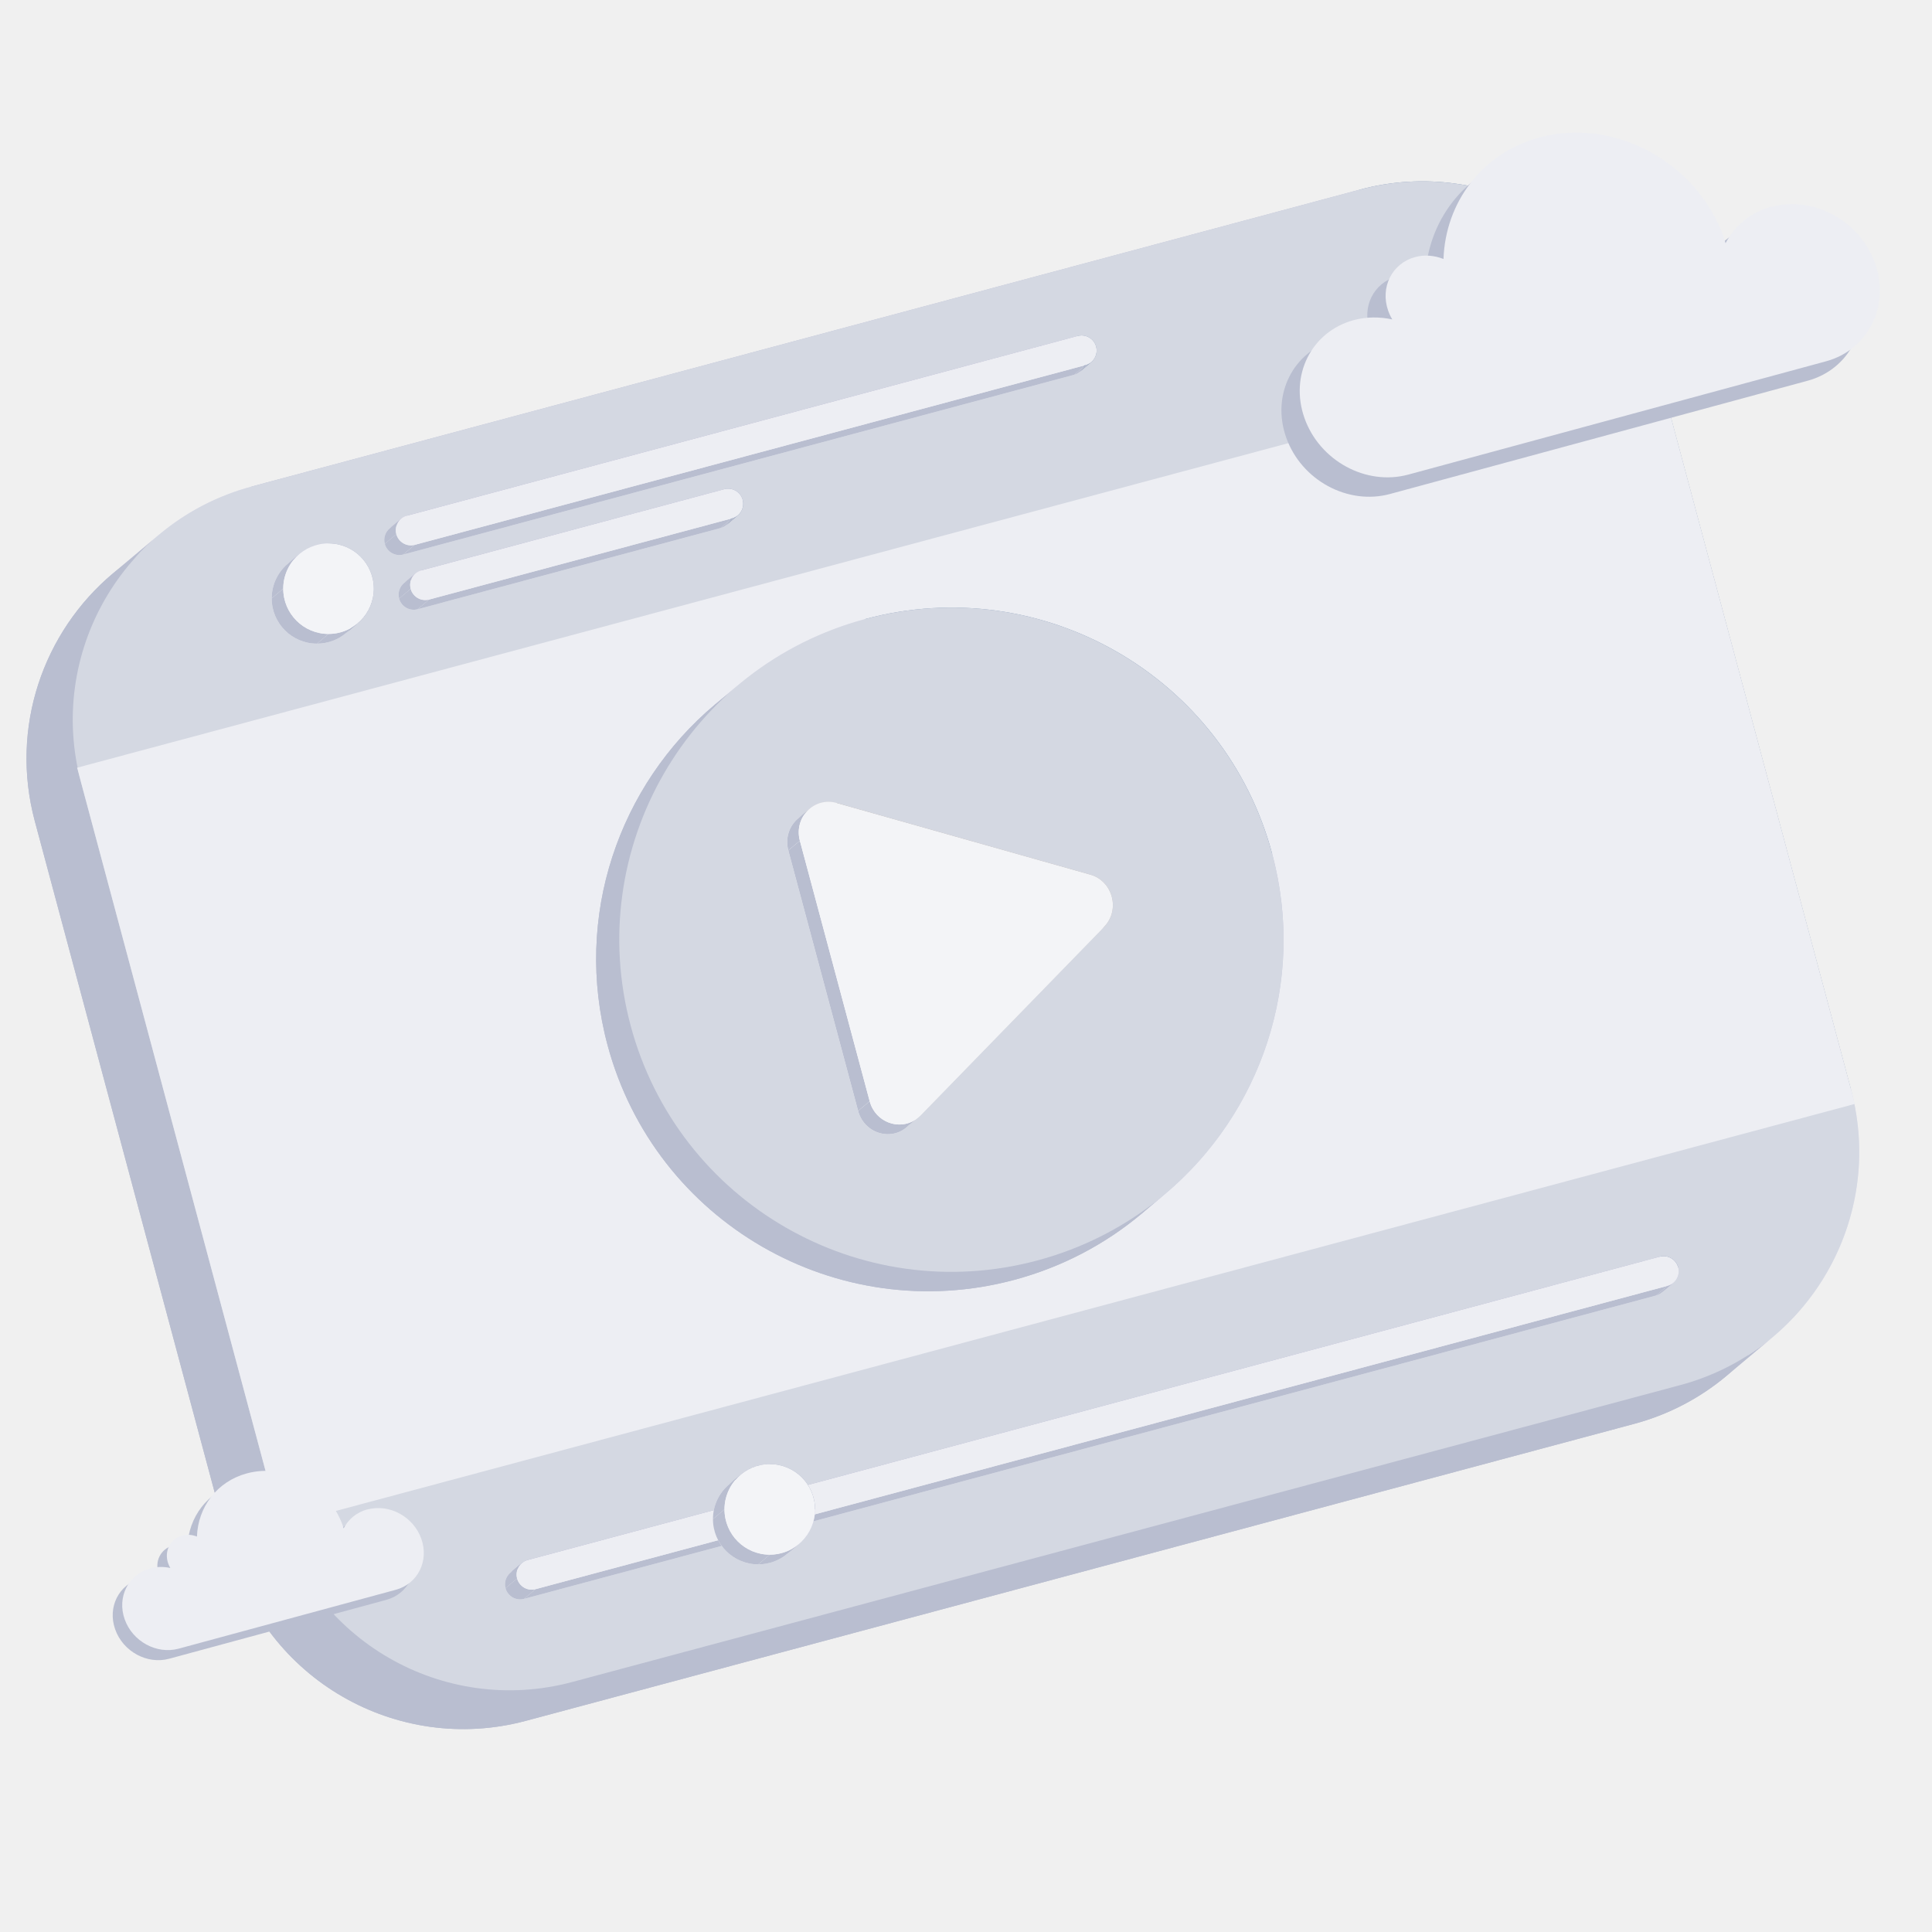
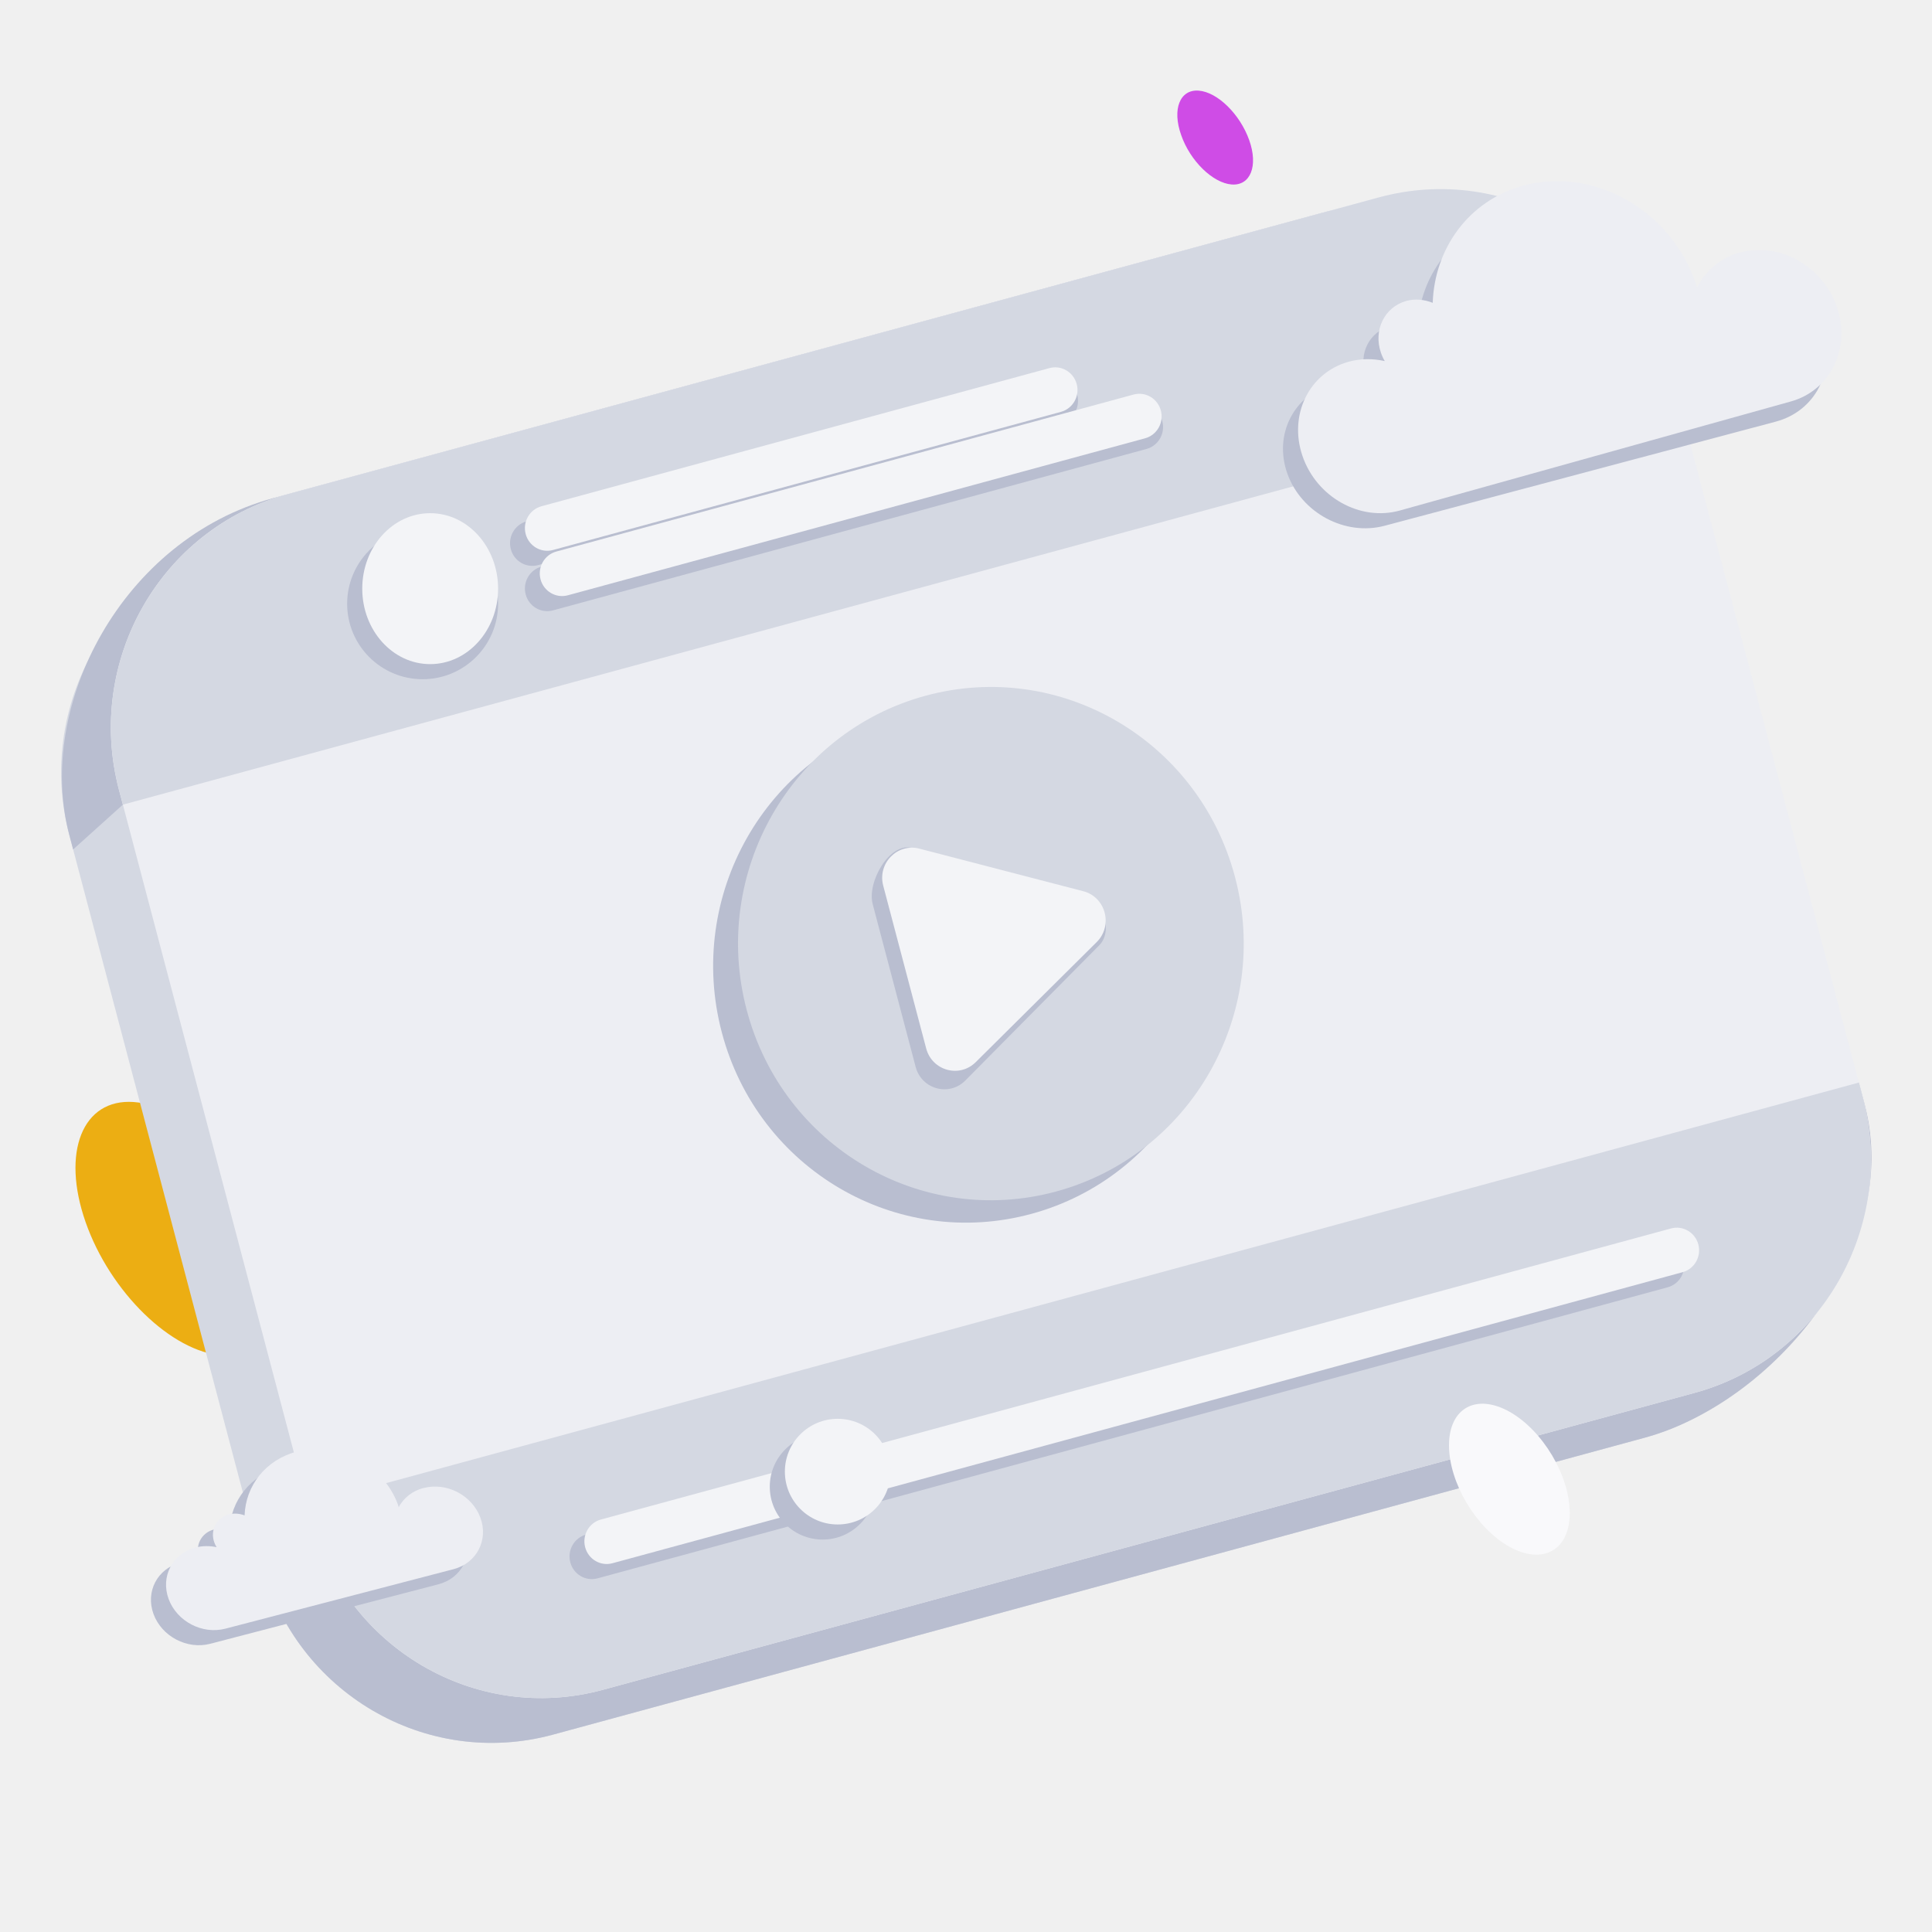
<svg xmlns="http://www.w3.org/2000/svg" width="128" height="128" viewBox="0 0 128 128" fill="none">
-   <path d="M2.305 54.399C0.642 48.194 2.866 41.863 7.483 37.99C9.217 36.535 11.289 35.428 13.619 34.803L87.029 15.133C95.564 12.846 104.338 17.911 106.625 26.447L119.566 74.743C121.228 80.946 119.007 87.275 114.393 91.148C112.658 92.605 110.585 93.714 108.252 94.339L34.842 114.009C26.306 116.296 17.533 111.231 15.246 102.696L2.305 54.399Z" fill="#B9BED0" />
-   <path d="M109.689 23.875C107.402 15.34 98.629 10.275 90.093 12.562L87.029 15.133C95.564 12.846 104.338 17.911 106.625 26.447L109.689 23.875Z" fill="url(#paint0_linear_14624_14637)" />
-   <path d="M122.63 72.172L109.689 23.875L106.625 26.447L119.566 74.743L122.63 72.172Z" fill="url(#paint1_linear_14624_14637)" />
-   <path d="M117.457 88.577C122.071 84.704 124.292 78.375 122.63 72.172L119.566 74.743C121.228 80.946 119.007 87.275 114.393 91.148L117.457 88.577Z" fill="url(#paint2_linear_14624_14637)" />
-   <path d="M111.316 91.768C113.646 91.144 115.718 90.036 117.452 88.582L114.393 91.148C112.658 92.605 110.585 93.714 108.252 94.339L111.316 91.768Z" fill="#B9BED0" />
-   <path d="M90.093 12.562L16.683 32.232L13.619 34.803L87.029 15.133L90.093 12.562Z" fill="url(#paint3_linear_14624_14637)" />
-   <path d="M37.906 111.438L111.316 91.768L108.252 94.339L34.842 114.009L37.906 111.438Z" fill="#B9BED0" />
-   <path d="M10.548 35.418C12.282 33.964 14.353 32.856 16.683 32.232L13.619 34.803C11.289 35.428 9.217 36.535 7.483 37.99L10.548 35.418Z" fill="url(#paint4_linear_14624_14637)" />
-   <path d="M5.369 51.828C3.707 45.625 5.928 39.296 10.542 35.423L7.483 37.99C2.866 41.863 0.642 48.194 2.305 54.399L5.369 51.828Z" fill="#B9BED0" />
-   <path d="M5.369 51.828L18.31 100.124L15.246 102.696L2.305 54.399L5.369 51.828Z" fill="#B9BED0" />
-   <path d="M18.31 100.124C20.597 108.66 29.371 113.725 37.906 111.438L34.842 114.009C26.306 116.296 17.533 111.231 15.246 102.696L18.31 100.124Z" fill="#B9BED0" />
-   <path d="M5.369 51.828C3.082 43.293 8.147 34.519 16.683 32.232L90.093 12.562C98.629 10.275 107.402 15.34 109.689 23.875L122.63 72.172C124.917 80.707 119.852 89.481 111.316 91.768L37.906 111.438C29.371 113.725 20.597 108.66 18.31 100.124L5.369 51.828Z" fill="#D4D8E2" />
-   <path d="M5.11 50.862L109.43 22.91L122.889 73.138L18.569 101.09L5.11 50.862Z" fill="#EDEEF3" />
-   <path d="M82.752 57.85C85.037 66.379 81.984 75.081 75.639 80.407C73.254 82.41 70.403 83.935 67.196 84.795C55.46 87.939 43.396 80.975 40.251 69.238C37.966 60.709 41.02 52.007 47.364 46.681C49.75 44.678 52.601 43.153 55.808 42.294C67.544 39.149 79.607 46.114 82.752 57.85Z" fill="#B9BED0" />
-   <path d="M84.284 56.565C81.139 44.828 69.076 37.864 57.34 41.008L55.808 42.294C67.544 39.149 79.607 46.114 82.752 57.85L84.284 56.565Z" fill="url(#paint5_linear_14624_14637)" />
-   <path d="M77.171 79.122C83.516 73.796 86.57 65.094 84.284 56.565L82.752 57.85C85.037 66.379 81.984 75.081 75.639 80.407L77.171 79.122Z" fill="url(#paint6_linear_14624_14637)" />
-   <path d="M57.34 41.008C54.133 41.867 51.282 43.393 48.896 45.396L47.372 46.675C49.756 44.675 52.604 43.152 55.808 42.294L57.34 41.008Z" fill="url(#paint7_linear_14624_14637)" />
-   <path d="M68.728 83.509C71.932 82.651 74.78 81.128 77.164 79.128L75.639 80.407C73.254 82.41 70.403 83.935 67.196 84.795L68.728 83.509Z" fill="#B9BED0" />
-   <path d="M48.896 45.396C42.552 50.722 39.498 59.424 41.783 67.953L40.251 69.238C37.966 60.709 41.02 52.007 47.364 46.681L48.896 45.396Z" fill="#B9BED0" />
-   <path d="M41.783 67.953C44.928 79.689 56.992 86.654 68.728 83.509L67.196 84.795C55.46 87.939 43.396 80.975 40.251 69.238L41.783 67.953Z" fill="#B9BED0" />
-   <path d="M84.284 56.565C87.429 68.301 80.464 80.364 68.728 83.509C56.992 86.654 44.928 79.689 41.783 67.953C38.639 56.217 45.604 44.153 57.34 41.008C69.076 37.864 81.139 44.828 84.284 56.565Z" fill="#D4D8E2" />
-   <path d="M71.465 58.587C72.958 59.009 73.472 60.927 72.389 62.039L60.213 74.551C59.13 75.663 57.264 75.135 56.853 73.601L52.228 56.343C52.002 55.499 52.309 54.699 52.88 54.22C53.348 53.828 53.991 53.651 54.663 53.84L71.465 58.587Z" fill="white" />
-   <path d="M72.231 57.944C73.724 58.367 74.238 60.284 73.156 61.396L72.389 62.039C73.472 60.927 72.958 59.009 71.465 58.587L72.231 57.944Z" fill="url(#paint8_linear_14624_14637)" />
-   <path d="M72.231 57.944L55.43 53.197L54.663 53.84L71.465 58.587L72.231 57.944Z" fill="url(#paint9_linear_14624_14637)" />
-   <path d="M60.979 73.908L73.156 61.396L72.389 62.039L60.213 74.551L60.979 73.908Z" fill="url(#paint10_linear_14624_14637)" />
-   <path d="M55.43 53.197C54.757 53.008 54.114 53.185 53.646 53.577L52.88 54.22C53.348 53.828 53.991 53.651 54.663 53.84L55.43 53.197Z" fill="url(#paint11_linear_14624_14637)" />
-   <path d="M53.646 53.577C53.076 54.056 52.768 54.856 52.994 55.7L52.228 56.343C52.002 55.499 52.309 54.699 52.88 54.22L53.646 53.577Z" fill="#B9BED0" />
-   <path d="M52.994 55.7L57.619 72.959L56.853 73.601L52.228 56.343L52.994 55.7Z" fill="#B9BED0" />
-   <path d="M60.979 73.908C60.88 74.01 60.773 74.099 60.663 74.174L60.213 74.551C59.13 75.663 57.264 75.135 56.853 73.601L57.619 72.959C57.992 74.352 59.566 74.915 60.663 74.174L60.979 73.908Z" fill="#B9BED0" />
-   <path d="M72.231 57.944C73.724 58.367 74.238 60.284 73.156 61.396L60.979 73.908C59.897 75.02 58.03 74.493 57.619 72.959L52.994 55.7C52.583 54.166 53.936 52.776 55.43 53.197L72.231 57.944Z" fill="#F3F4F7" />
-   <path d="M25.493 36.032C25.389 35.644 25.528 35.249 25.816 35.007C25.925 34.916 26.054 34.846 26.2 34.807L70.632 22.902C71.166 22.759 71.714 23.075 71.857 23.609C71.961 23.997 71.822 24.392 71.534 24.634C71.425 24.725 71.296 24.794 71.15 24.834L26.717 36.739C26.184 36.882 25.636 36.566 25.493 36.032Z" fill="#EDEEF3" />
-   <path d="M72.623 22.966C72.48 22.433 71.932 22.116 71.398 22.259L70.632 22.902C71.166 22.759 71.714 23.075 71.857 23.609L72.623 22.966Z" fill="url(#paint12_linear_14624_14637)" />
-   <path d="M72.3 23.991C72.588 23.749 72.727 23.354 72.623 22.966L71.857 23.609C71.961 23.997 71.822 24.392 71.534 24.634L72.3 23.991Z" fill="url(#paint13_linear_14624_14637)" />
-   <path d="M71.916 24.191C72.062 24.152 72.191 24.082 72.3 23.991L71.534 24.634C71.425 24.725 71.296 24.794 71.15 24.834L71.916 24.191Z" fill="#B9BED0" />
-   <path d="M71.398 22.259L26.966 34.164L26.2 34.807L70.632 22.902L71.398 22.259Z" fill="url(#paint14_linear_14624_14637)" />
-   <path d="M27.483 36.096L71.916 24.191L71.15 24.834L26.717 36.739L27.483 36.096Z" fill="#B9BED0" />
-   <path d="M26.582 34.364C26.691 34.273 26.82 34.203 26.966 34.164L26.2 34.807C26.054 34.846 25.925 34.916 25.816 35.007L26.582 34.364Z" fill="url(#paint15_linear_14624_14637)" />
-   <path d="M26.259 35.389C26.155 35.002 26.294 34.606 26.582 34.364L25.816 35.007C25.528 35.249 25.389 35.644 25.493 36.032L26.259 35.389Z" fill="#B9BED0" />
-   <path d="M26.259 35.389C26.402 35.923 26.95 36.239 27.483 36.096L26.717 36.739C26.184 36.882 25.636 36.566 25.493 36.032L26.259 35.389Z" fill="#B9BED0" />
-   <path d="M26.259 35.389C26.116 34.856 26.432 34.307 26.966 34.164L71.398 22.259C71.932 22.116 72.48 22.433 72.623 22.966C72.766 23.499 72.449 24.048 71.916 24.191L27.483 36.096C26.95 36.239 26.402 35.923 26.259 35.389Z" fill="#EDEEF3" />
-   <path d="M33.493 105.221C33.389 104.833 33.528 104.437 33.816 104.195C33.925 104.104 34.054 104.035 34.2 103.996L109.193 83.901C109.727 83.758 110.275 84.075 110.418 84.609C110.522 84.996 110.383 85.392 110.095 85.634C109.986 85.725 109.857 85.794 109.711 85.833L34.717 105.928C34.184 106.071 33.636 105.754 33.493 105.221Z" fill="#EDEEF3" />
-   <path d="M111.184 83.966C111.041 83.432 110.493 83.116 109.959 83.259L109.193 83.901C109.727 83.758 110.275 84.075 110.418 84.609L111.184 83.966Z" fill="url(#paint16_linear_14624_14637)" />
-   <path d="M110.861 84.991C111.149 84.749 111.288 84.353 111.184 83.966L110.418 84.609C110.522 84.996 110.383 85.392 110.095 85.634L110.861 84.991Z" fill="url(#paint17_linear_14624_14637)" />
-   <path d="M110.477 85.191C110.623 85.152 110.752 85.082 110.861 84.991L110.095 85.634C109.986 85.725 109.857 85.794 109.711 85.833L110.477 85.191Z" fill="#B9BED0" />
-   <path d="M109.959 83.259L34.966 103.353L34.2 103.996L109.193 83.901L109.959 83.259Z" fill="url(#paint18_linear_14624_14637)" />
-   <path d="M35.483 105.285L110.477 85.191L109.711 85.833L34.717 105.928L35.483 105.285Z" fill="#B9BED0" />
-   <path d="M34.582 103.552C34.691 103.461 34.82 103.392 34.966 103.353L34.2 103.996C34.054 104.035 33.925 104.104 33.816 104.195L34.582 103.552Z" fill="url(#paint19_linear_14624_14637)" />
-   <path d="M34.259 104.578C34.155 104.19 34.294 103.794 34.582 103.552L33.816 104.195C33.528 104.437 33.389 104.833 33.493 105.221L34.259 104.578Z" fill="#B9BED0" />
-   <path d="M34.259 104.578C34.402 105.111 34.95 105.428 35.483 105.285L34.717 105.928C34.184 106.071 33.636 105.754 33.493 105.221L34.259 104.578Z" fill="#B9BED0" />
-   <path d="M34.259 104.578C34.116 104.045 34.432 103.496 34.966 103.353L109.959 83.259C110.493 83.116 111.041 83.432 111.184 83.966C111.327 84.499 111.01 85.048 110.477 85.191L35.483 105.285C34.95 105.428 34.402 105.111 34.259 104.578Z" fill="#EDEEF3" />
-   <path d="M26.443 39.656C26.339 39.268 26.478 38.872 26.767 38.63C26.875 38.539 27.005 38.47 27.15 38.431L47.215 33.054C47.748 32.912 48.297 33.228 48.44 33.762C48.544 34.149 48.405 34.545 48.117 34.787C48.008 34.878 47.879 34.947 47.733 34.986L27.668 40.363C27.134 40.506 26.586 40.189 26.443 39.656Z" fill="#EDEEF3" />
-   <path d="M49.206 33.119C49.063 32.585 48.514 32.269 47.981 32.412L47.215 33.054C47.748 32.912 48.297 33.228 48.44 33.762L49.206 33.119Z" fill="url(#paint20_linear_14624_14637)" />
-   <path d="M48.883 34.144C49.171 33.902 49.31 33.507 49.206 33.119L48.44 33.762C48.544 34.149 48.405 34.545 48.117 34.787L48.883 34.144Z" fill="url(#paint21_linear_14624_14637)" />
-   <path d="M48.499 34.343C48.644 34.304 48.774 34.235 48.883 34.144L48.117 34.787C48.008 34.878 47.879 34.947 47.733 34.986L48.499 34.343Z" fill="#B9BED0" />
-   <path d="M47.981 32.412L27.916 37.788L27.15 38.431L47.215 33.054L47.981 32.412Z" fill="url(#paint22_linear_14624_14637)" />
-   <path d="M28.434 39.72L48.499 34.343L47.733 34.986L27.668 40.363L28.434 39.72Z" fill="#B9BED0" />
-   <path d="M27.533 37.987C27.641 37.896 27.771 37.827 27.916 37.788L27.15 38.431C27.005 38.47 26.875 38.539 26.767 38.63L27.533 37.987Z" fill="url(#paint23_linear_14624_14637)" />
-   <path d="M27.209 39.013C27.105 38.625 27.244 38.229 27.533 37.987L26.767 38.63C26.478 38.872 26.339 39.268 26.443 39.656L27.209 39.013Z" fill="#B9BED0" />
-   <path d="M27.209 39.013C27.352 39.546 27.901 39.863 28.434 39.72L27.668 40.363C27.134 40.506 26.586 40.189 26.443 39.656L27.209 39.013Z" fill="#B9BED0" />
-   <path d="M27.209 39.013C27.066 38.479 27.383 37.931 27.916 37.788L47.981 32.412C48.514 32.269 49.063 32.585 49.206 33.119C49.349 33.652 49.032 34.2 48.499 34.343L28.434 39.72C27.901 39.863 27.352 39.546 27.209 39.013Z" fill="#EDEEF3" />
-   <path d="M53.234 100.643C53.234 101.566 52.817 102.391 52.161 102.942C51.64 103.379 50.968 103.643 50.234 103.643C48.577 103.643 47.234 102.3 47.234 100.643C47.234 99.72 47.651 98.894 48.306 98.344C48.827 97.906 49.5 97.643 50.234 97.643C51.891 97.643 53.234 98.986 53.234 100.643Z" fill="#F3F4F7" />
-   <path d="M54 100C54 98.343 52.657 97 51 97L50.234 97.643C51.891 97.643 53.234 98.986 53.234 100.643L54 100Z" fill="url(#paint24_linear_14624_14637)" />
-   <path d="M52.927 102.299C53.583 101.748 54 100.923 54 100L53.234 100.643C53.234 101.566 52.817 102.391 52.161 102.942L52.927 102.299Z" fill="url(#paint25_linear_14624_14637)" />
-   <path d="M51 97C50.266 97 49.593 97.263 49.072 97.701L48.307 98.343C48.828 97.906 49.5 97.643 50.234 97.643L51 97Z" fill="url(#paint26_linear_14624_14637)" />
-   <path d="M51 103C51.733 103 52.405 102.737 52.927 102.3L52.161 102.942C51.64 103.379 50.968 103.643 50.234 103.643L51 103Z" fill="#B9BED0" />
-   <path d="M49.072 97.701C48.416 98.251 48 99.077 48 100L47.234 100.643C47.234 99.72 47.651 98.894 48.306 98.344L49.072 97.701Z" fill="#B9BED0" />
-   <path d="M48 100C48 101.657 49.343 103 51 103L50.234 103.643C48.577 103.643 47.234 102.3 47.234 100.643L48 100Z" fill="#B9BED0" />
-   <path d="M54 100C54 101.657 52.657 103 51 103C49.343 103 48 101.657 48 100C48 98.343 49.343 97 51 97C52.657 97 54 98.343 54 100Z" fill="#F3F4F7" />
-   <path d="M24 39.643C24 40.566 23.583 41.391 22.927 41.942C22.406 42.379 21.734 42.643 21 42.643C19.343 42.643 18 41.3 18 39.643C18 38.72 18.416 37.894 19.072 37.344C19.593 36.906 20.266 36.643 21 36.643C22.657 36.643 24 37.986 24 39.643Z" fill="#F3F4F7" />
-   <path d="M24.766 39C24.766 37.343 23.423 36 21.766 36L21 36.643C22.657 36.643 24 37.986 24 39.643L24.766 39Z" fill="url(#paint27_linear_14624_14637)" />
-   <path d="M23.693 41.299C24.349 40.748 24.766 39.923 24.766 39L24 39.643C24 40.566 23.583 41.391 22.927 41.942L23.693 41.299Z" fill="url(#paint28_linear_14624_14637)" />
-   <path d="M21.766 36C21.032 36 20.359 36.264 19.838 36.701L19.073 37.343C19.594 36.906 20.266 36.643 21 36.643L21.766 36Z" fill="url(#paint29_linear_14624_14637)" />
-   <path d="M21.766 42C22.499 42 23.171 41.737 23.693 41.3L22.927 41.942C22.406 42.379 21.734 42.643 21 42.643L21.766 42Z" fill="#B9BED0" />
-   <path d="M19.838 36.701C19.183 37.252 18.766 38.077 18.766 39L18 39.643C18 38.72 18.416 37.894 19.072 37.344L19.838 36.701Z" fill="#B9BED0" />
-   <path d="M18.766 39C18.766 40.657 20.109 42 21.766 42L21 42.643C19.343 42.643 18 41.3 18 39.643L18.766 39Z" fill="#B9BED0" />
-   <path d="M24.766 39C24.766 40.657 23.423 42 21.766 42C20.109 42 18.766 40.657 18.766 39C18.766 37.343 20.109 36 21.766 36C23.423 36 24.766 37.343 24.766 39Z" fill="#F3F4F7" />
-   <path d="M116.136 14.982C114.757 15.356 113.711 16.252 113.109 17.398C113.098 17.369 113.089 17.339 113.081 17.31C113.073 17.282 113.066 17.254 113.059 17.227C113.045 17.17 113.031 17.113 113.01 17.055C111.23 12.023 105.745 9.048 100.771 10.396C96.957 11.431 94.555 14.707 94.422 18.442C93.825 18.211 93.172 18.145 92.545 18.315C91.009 18.732 90.21 20.325 90.759 21.875C90.83 22.076 90.921 22.27 91.031 22.449C90.2 22.27 89.317 22.266 88.47 22.496C85.67 23.255 84.213 26.159 85.213 28.986C86.214 31.814 89.291 33.488 92.091 32.728L119.761 25.225C122.561 24.466 124.018 21.562 123.018 18.735C122.017 15.907 118.94 14.233 116.14 14.992L116.136 14.982Z" fill="#B9BED0" />
-   <path d="M117.349 13.696C115.969 14.07 114.924 14.967 114.322 16.113C114.311 16.083 114.302 16.053 114.294 16.024C114.286 15.996 114.279 15.969 114.272 15.941C114.258 15.884 114.244 15.827 114.223 15.769C112.442 10.738 106.958 7.762 101.984 9.111C98.17 10.145 95.768 13.421 95.635 17.157C95.038 16.925 94.385 16.86 93.758 17.03C92.222 17.446 91.423 19.039 91.972 20.59C92.043 20.79 92.134 20.985 92.243 21.163C91.413 20.984 90.53 20.981 89.683 21.21C86.883 21.97 85.425 24.873 86.426 27.701C87.426 30.528 90.504 32.202 93.304 31.443L120.973 23.939C123.774 23.18 125.231 20.276 124.231 17.449C123.23 14.622 120.153 12.947 117.352 13.707L117.349 13.696Z" fill="#EDEEF3" />
-   <path d="M23.707 100.67C22.99 100.864 22.447 101.33 22.134 101.926C22.128 101.911 22.123 101.895 22.119 101.88C22.115 101.866 22.112 101.851 22.108 101.837C22.101 101.807 22.093 101.778 22.082 101.748C21.157 99.132 18.305 97.585 15.719 98.286C13.736 98.823 12.487 100.527 12.418 102.469C12.108 102.349 11.768 102.314 11.443 102.403C10.644 102.619 10.229 103.447 10.514 104.254C10.551 104.358 10.598 104.459 10.655 104.552C10.223 104.459 9.764 104.457 9.324 104.576C7.868 104.971 7.11 106.481 7.631 107.951C8.151 109.421 9.751 110.291 11.207 109.896L25.592 105.995C27.048 105.6 27.805 104.091 27.285 102.621C26.765 101.151 25.165 100.28 23.709 100.675L23.707 100.67Z" fill="#B9BED0" />
-   <path d="M24.337 100.001C23.62 100.196 23.077 100.662 22.764 101.258C22.758 101.242 22.753 101.227 22.749 101.211C22.745 101.197 22.741 101.183 22.738 101.168C22.73 101.139 22.723 101.109 22.712 101.079C21.787 98.463 18.935 96.916 16.349 97.617C14.366 98.155 13.117 99.858 13.048 101.8C12.738 101.68 12.398 101.646 12.072 101.734C11.274 101.951 10.858 102.779 11.144 103.585C11.181 103.689 11.228 103.791 11.285 103.883C10.853 103.79 10.394 103.788 9.954 103.908C8.498 104.303 7.74 105.812 8.26 107.282C8.781 108.752 10.381 109.623 11.836 109.228L26.222 105.327C27.678 104.932 28.435 103.422 27.915 101.952C27.395 100.482 25.795 99.612 24.339 100.007L24.337 100.001Z" fill="#EDEEF3" />
+   <g clip-path="url(#clip0_14624_14637)">
+     <path d="M5.67 80.965C7.291 85.602 11.364 89.569 14.745 89.806C18.126 90.043 19.55 86.49 17.928 81.853C16.307 77.215 12.234 73.248 8.853 73.011C5.472 72.774 4.048 76.327 5.67 80.965Z" fill="#ECAE13" />
+     <path d="M4.59 55.312C2.337 46.776 7.327 38.003 15.736 35.716L88.059 16.046C96.468 13.758 105.111 18.824 107.365 27.359L120.114 75.656C122.367 84.191 117.377 92.964 108.968 95.251L36.645 114.922C28.236 117.209 19.592 112.143 17.339 103.608L4.59 55.312Z" fill="#D4D8E2" />
+     <path d="M87.549 14.114C95.958 11.827 104.601 16.892 106.855 25.427L107.11 26.393L8.141 53.31L4.845 56.278L4.59 55.312C2.337 46.776 8.089 35.725 18.081 33.008L87.549 14.114Z" fill="#B9BED0" />
+     <path d="M108.968 95.251C117.377 92.964 126.088 82.831 123.538 73.171L123.155 71.722L20.381 99.675L17.084 102.642L17.339 103.608C19.592 112.143 28.236 117.209 36.645 114.922L108.968 95.251Z" fill="#B9BED0" />
+     <path d="M7.886 52.344C5.633 43.809 10.623 35.036 19.032 32.748L91.355 13.078C99.764 10.791 108.407 15.857 110.661 24.392L123.41 72.688C125.663 81.224 120.673 89.997 112.264 92.284L39.941 111.954C31.532 114.242 22.888 109.176 20.635 100.641L7.886 52.344Z" fill="#EDEEF3" />
+     <path d="M91.355 13.078C99.764 10.791 108.407 15.857 110.661 24.392L110.916 25.358L8.141 53.31L7.886 52.344C5.633 43.809 10.623 35.036 19.032 32.748L91.355 13.078Z" fill="#D4D8E2" />
+     <path d="M112.264 92.284C120.673 89.997 125.663 81.224 123.41 72.688L123.155 71.722L20.38 99.675L20.635 100.641C22.888 109.176 31.532 114.242 39.941 111.954L112.264 92.284Z" fill="#D4D8E2" />
+     <path d="M80.178 59.6C82.572 68.669 77.269 77.991 68.335 80.421C59.4 82.851 50.217 77.469 47.822 68.4C45.428 59.331 50.731 50.009 59.665 47.579C68.6 45.149 77.784 50.531 80.178 59.6Z" fill="#B9BED0" />
+     <path d="M81.826 58.117C84.22 67.185 78.918 76.507 69.983 78.937C61.049 81.367 51.865 75.985 49.471 66.916C47.077 57.847 52.379 48.526 61.314 46.096C70.248 43.666 79.432 49.048 81.826 58.117Z" fill="#D4D8E2" />
+     <path d="M70.58 58.959C70.757 59.007 70.942 59.025 71.125 59.043C72.971 59.232 73.866 61.597 72.819 62.637L63.945 71.597C62.868 72.666 61.054 72.162 60.664 70.684L57.819 59.904C57.428 58.426 58.945 55.799 60.405 56.178L70.58 58.959Z" fill="#B9BED0" />
+     <path d="M71.771 59.046C73.259 59.433 73.758 61.324 72.66 62.414L64.642 70.372C63.565 71.441 61.751 70.937 61.361 69.459L58.516 58.679C58.126 57.202 59.447 55.845 60.907 56.224L71.771 59.046Z" fill="#F3F4F7" />
+     <path d="M114.259 18.515C112.967 18.859 111.987 19.683 111.423 20.736C111.413 20.709 111.405 20.682 111.397 20.655C111.39 20.629 111.384 20.604 111.377 20.579C111.364 20.526 111.35 20.474 111.331 20.421C109.663 15.794 104.526 13.058 99.868 14.299C96.295 15.249 94.045 18.262 93.921 21.696C93.362 21.484 92.75 21.423 92.163 21.58C90.724 21.963 89.976 23.427 90.49 24.853C90.556 25.037 90.642 25.216 90.744 25.38C89.966 25.215 89.139 25.212 88.346 25.423C85.724 26.122 84.359 28.792 85.296 31.391C86.233 33.991 89.115 35.53 91.738 34.832L117.654 27.933C120.276 27.235 121.642 24.564 120.704 21.965C119.767 19.366 116.885 17.826 114.262 18.524L114.259 18.515Z" fill="#B9BED0" />
+     <path d="M27.067 99.58C26.314 99.776 25.743 100.247 25.414 100.849C25.408 100.834 25.403 100.818 25.398 100.803C25.394 100.788 25.39 100.774 25.387 100.759C25.379 100.729 25.371 100.699 25.36 100.669C24.387 98.025 21.39 96.462 18.673 97.171C16.589 97.714 15.276 99.435 15.204 101.398C14.878 101.276 14.521 101.242 14.178 101.331C13.339 101.55 12.902 102.387 13.202 103.202C13.241 103.307 13.291 103.409 13.351 103.503C12.897 103.409 12.415 103.407 11.952 103.528C10.422 103.927 9.626 105.452 10.172 106.938C10.719 108.423 12.4 109.303 13.931 108.904L29.048 104.962C30.578 104.563 31.374 103.037 30.828 101.551C30.281 100.066 28.599 99.186 27.07 99.585L27.067 99.58Z" fill="#B9BED0" />
+     <path d="M115.259 16.73C113.967 17.09 112.987 17.953 112.423 19.057C112.413 19.028 112.405 19 112.397 18.972C112.39 18.945 112.384 18.918 112.377 18.892C112.364 18.837 112.35 18.782 112.331 18.727C110.663 13.88 105.526 11.014 100.867 12.313C97.295 13.309 95.045 16.465 94.921 20.063C94.362 19.84 93.75 19.777 93.163 19.941C91.724 20.342 90.976 21.876 91.49 23.369C91.556 23.563 91.642 23.75 91.744 23.922C90.966 23.749 90.139 23.746 89.346 23.967C86.724 24.699 85.359 27.496 86.296 30.219C87.233 32.943 90.115 34.555 92.738 33.824L118.654 26.596C121.276 25.865 122.642 23.068 121.704 20.344C120.767 17.621 117.885 16.008 115.262 16.74L115.259 16.73Z" fill="#EDEEF3" />
+     <path d="M28.067 98.58C27.314 98.776 26.743 99.247 26.414 99.849C26.408 99.834 26.403 99.818 26.398 99.803C26.394 99.788 26.39 99.774 26.387 99.759C26.379 99.729 26.371 99.7 26.36 99.669C25.387 97.025 22.39 95.462 19.673 96.171C17.589 96.714 16.276 98.435 16.204 100.398C15.878 100.276 15.521 100.242 15.178 100.331C14.339 100.55 13.902 101.387 14.202 102.202C14.241 102.307 14.291 102.409 14.351 102.503C13.897 102.409 13.415 102.407 12.952 102.528C11.422 102.927 10.626 104.452 11.172 105.938C11.719 107.423 13.4 108.303 14.931 107.904L30.048 103.962C31.578 103.563 32.374 102.037 31.828 100.551C31.281 99.066 29.599 98.186 28.07 98.585L28.067 98.58Z" fill="#EDEEF3" />
+     <path d="M37.783 103.508C37.572 102.708 38.039 101.885 38.828 101.671L109.725 82.388C110.513 82.174 111.323 82.649 111.535 83.449V83.449C111.746 84.249 111.278 85.072 110.49 85.286L39.593 104.568C38.804 104.783 37.994 104.308 37.783 103.508V103.508Z" fill="#B9BED0" />
+     <path d="M38.768 102.508C38.556 101.708 39.024 100.885 39.813 100.671L110.71 81.388C111.498 81.174 112.308 81.649 112.52 82.449V82.449C112.731 83.249 112.263 84.072 111.475 84.286L40.578 103.568C39.789 103.783 38.979 103.308 38.768 102.508V102.508Z" fill="#F3F4F7" />
+     <path d="M33.842 36.379C33.631 35.578 34.099 34.756 34.887 34.541L69.561 25.111C70.35 24.896 71.16 25.371 71.371 26.171V26.171C71.583 26.972 71.115 27.794 70.326 28.009L35.652 37.439C34.864 37.654 34.053 37.179 33.842 36.379V36.379Z" fill="#B9BED0" />
+     <path d="M34.827 39.379C34.616 38.578 35.084 37.756 35.872 37.541L75.196 26.846C75.984 26.632 76.794 27.107 77.006 27.907V27.907C77.217 28.707 76.749 29.53 75.961 29.744L36.637 40.439C35.849 40.654 35.038 40.179 34.827 39.379V39.379Z" fill="#B9BED0" />
+     <path d="M34.827 35.379C34.616 34.578 35.084 33.756 35.872 33.541L69.526 24.388C70.315 24.174 71.125 24.649 71.336 25.449V25.449C71.548 26.249 71.08 27.072 70.291 27.286L36.637 36.439C35.849 36.654 35.038 36.179 34.827 35.379V35.379Z" fill="#F3F4F7" />
+     <path d="M35.812 38.379C35.601 37.578 36.069 36.756 36.857 36.541L75.1 26.14C75.889 25.926 76.699 26.401 76.91 27.201V27.201C77.121 28.001 76.654 28.823 75.865 29.038L37.622 39.439C36.834 39.654 36.023 39.179 35.812 38.379V38.379Z" fill="#F3F4F7" />
+     <path d="M58 98.5C58 100.433 56.433 102 54.5 102C52.567 102 51 100.433 51 98.5C51 96.567 52.567 95 54.5 95C56.433 95 58 96.567 58 98.5Z" fill="#B9BED0" />
+     <path d="M59 97.5C59 99.433 57.433 101 55.5 101C53.567 101 52 99.433 52 97.5C52 95.567 53.567 94 55.5 94C57.433 94 59 95.567 59 97.5Z" fill="#F3F4F7" />
+     <path d="M33 40C33 42.761 30.761 45 28 45C25.239 45 23 42.761 23 40C23 37.239 25.239 35 28 35C30.761 35 33 37.239 33 40Z" fill="#B9BED0" />
+     <path d="M33 39C33 41.761 30.985 44 28.5 44C26.015 44 24 41.761 24 39C24 36.239 26.015 34 28.5 34C30.985 34 33 36.239 33 39Z" fill="#F3F4F7" />
+     <path d="M78.255 8.946C78.848 10.663 80.351 12.123 81.596 12.222C82.842 12.32 83.376 10.998 82.763 9.281C82.15 7.564 80.667 6.104 79.421 6.005C78.176 5.907 77.642 7.229 78.255 8.946Z" fill="#CF4CE6" />
+     <path d="M100.014 93.534C102.218 94.775 104 97.775 104 100.243C104 102.711 102.204 103.707 99.986 102.466C97.782 101.225 96 98.225 96 95.757C96 93.289 97.796 92.293 100.014 93.534Z" fill="#F9F9FB" />
+   </g>
  <defs>
-     <linearGradient id="paint0_linear_14624_14637" x1="-36.95" y1="75.573" x2="63.943" y2="164.486" gradientUnits="userSpaceOnUse">
-       <stop stop-color="#BBBDD4" />
-       <stop offset="0.5" stop-color="#718CAC" />
-       <stop offset="1" stop-color="#8C9BB7" />
-     </linearGradient>
-     <linearGradient id="paint1_linear_14624_14637" x1="-35.563" y1="22.62" x2="-8.964" y2="139.576" gradientUnits="userSpaceOnUse">
-       <stop stop-color="#8C9BB7" />
-       <stop offset="1" stop-color="#8C9BB7" />
-     </linearGradient>
-     <linearGradient id="paint2_linear_14624_14637" x1="2.287" y1="47.134" x2="22.526" y2="107.607" gradientUnits="userSpaceOnUse">
-       <stop stop-color="#8C9BB7" />
-       <stop offset="0.5" stop-color="#C1C3D9" />
-       <stop offset="1" stop-color="#E3E1EE" />
-     </linearGradient>
-     <linearGradient id="paint3_linear_14624_14637" x1="-27.691" y1="187.742" x2="41.36" y2="215.526" gradientUnits="userSpaceOnUse">
-       <stop stop-color="#BBBDD4" />
-       <stop offset="1" stop-color="#BBBDD4" />
-     </linearGradient>
-     <linearGradient id="paint4_linear_14624_14637" x1="-7.436" y1="125.174" x2="10.4" y2="140.618" gradientUnits="userSpaceOnUse">
-       <stop stop-color="#E3E1EE" />
-       <stop offset="0.5" stop-color="#CFCFE2" />
-       <stop offset="1" stop-color="#BBBDD4" />
-     </linearGradient>
-     <linearGradient id="paint5_linear_14624_14637" x1="-40.943" y1="70.996" x2="72.365" y2="167.867" gradientUnits="userSpaceOnUse">
-       <stop stop-color="#BBBDD4" />
-       <stop offset="0.5" stop-color="#718CAC" />
-       <stop offset="1" stop-color="#8C9BB7" />
-     </linearGradient>
-     <linearGradient id="paint6_linear_14624_14637" x1="1.383" y1="41.073" x2="20.779" y2="109.137" gradientUnits="userSpaceOnUse">
-       <stop stop-color="#8C9BB7" />
-       <stop offset="0.5" stop-color="#C1C3D9" />
-       <stop offset="1" stop-color="#E3E1EE" />
-     </linearGradient>
-     <linearGradient id="paint7_linear_14624_14637" x1="-10.892" y1="130.634" x2="13.55" y2="149.864" gradientUnits="userSpaceOnUse">
-       <stop stop-color="#E3E1EE" />
-       <stop offset="0.5" stop-color="#CFCFE2" />
-       <stop offset="1" stop-color="#BBBDD4" />
-     </linearGradient>
-     <linearGradient id="paint8_linear_14624_14637" x1="-28.141" y1="37.361" x2="9.547" y2="131.487" gradientUnits="userSpaceOnUse">
-       <stop stop-color="#A19B9C" />
-       <stop offset="0.5" stop-color="#A29C9D" />
-       <stop offset="1" stop-color="#EEEBEA" />
-     </linearGradient>
-     <linearGradient id="paint9_linear_14624_14637" x1="-43.063" y1="126.987" x2="89.95" y2="183.448" gradientUnits="userSpaceOnUse">
-       <stop stop-color="#A19B9C" />
-       <stop offset="1" stop-color="#A19B9C" />
-     </linearGradient>
-     <linearGradient id="paint10_linear_14624_14637" x1="5.458" y1="93.478" x2="14.171" y2="105.729" gradientUnits="userSpaceOnUse">
-       <stop stop-color="#EEEBEA" />
-       <stop offset="1" stop-color="#EEEBEA" />
-     </linearGradient>
-     <linearGradient id="paint11_linear_14624_14637" x1="-19.214" y1="149.721" x2="28.077" y2="177.923" gradientUnits="userSpaceOnUse">
-       <stop stop-color="#E8E6E5" />
-       <stop offset="0.5" stop-color="#C8C5C5" />
-       <stop offset="1" stop-color="#A19B9C" />
-     </linearGradient>
-     <linearGradient id="paint12_linear_14624_14637" x1="-24.711" y1="88.04" x2="41.519" y2="151.751" gradientUnits="userSpaceOnUse">
-       <stop stop-color="#A2A0C4" />
-       <stop offset="0.5" stop-color="#597F97" />
-       <stop offset="1" stop-color="#7085A6" />
-     </linearGradient>
-     <linearGradient id="paint13_linear_14624_14637" x1="3.909" y1="65.698" x2="22.727" y2="104.348" gradientUnits="userSpaceOnUse">
-       <stop stop-color="#7085A6" />
-       <stop offset="0.5" stop-color="#ABA7C9" />
-       <stop offset="1" stop-color="#D1C6DF" />
-     </linearGradient>
-     <linearGradient id="paint14_linear_14624_14637" x1="-28.489" y1="193.302" x2="43.111" y2="220.803" gradientUnits="userSpaceOnUse">
-       <stop stop-color="#A2A0C4" />
-       <stop offset="1" stop-color="#A2A0C4" />
-     </linearGradient>
-     <linearGradient id="paint15_linear_14624_14637" x1="-0.991" y1="117.269" x2="6.711" y2="125.073" gradientUnits="userSpaceOnUse">
-       <stop stop-color="#D1C6DF" />
-       <stop offset="0.5" stop-color="#BCB4D3" />
-       <stop offset="1" stop-color="#A2A0C4" />
-     </linearGradient>
-     <linearGradient id="paint16_linear_14624_14637" x1="-24.711" y1="88.04" x2="41.52" y2="151.751" gradientUnits="userSpaceOnUse">
-       <stop stop-color="#A0A1C4" />
-       <stop offset="0.5" stop-color="#597398" />
-       <stop offset="1" stop-color="#7180A6" />
-     </linearGradient>
-     <linearGradient id="paint17_linear_14624_14637" x1="3.909" y1="65.698" x2="22.727" y2="104.348" gradientUnits="userSpaceOnUse">
-       <stop stop-color="#7180A6" />
-       <stop offset="0.5" stop-color="#A6A6C8" />
-       <stop offset="1" stop-color="#C9C5DE" />
-     </linearGradient>
-     <linearGradient id="paint18_linear_14624_14637" x1="-28.726" y1="195.048" x2="43.632" y2="222.45" gradientUnits="userSpaceOnUse">
-       <stop stop-color="#A0A1C4" />
-       <stop offset="1" stop-color="#A0A1C4" />
-     </linearGradient>
-     <linearGradient id="paint19_linear_14624_14637" x1="-0.991" y1="117.269" x2="6.711" y2="125.074" gradientUnits="userSpaceOnUse">
-       <stop stop-color="#C9C5DE" />
-       <stop offset="0.5" stop-color="#B5B3D2" />
-       <stop offset="1" stop-color="#A0A1C4" />
-     </linearGradient>
-     <linearGradient id="paint20_linear_14624_14637" x1="-24.711" y1="88.04" x2="41.52" y2="151.751" gradientUnits="userSpaceOnUse">
-       <stop stop-color="#A2A0C4" />
-       <stop offset="0.5" stop-color="#597F97" />
-       <stop offset="1" stop-color="#7085A6" />
-     </linearGradient>
-     <linearGradient id="paint21_linear_14624_14637" x1="3.909" y1="65.698" x2="22.727" y2="104.348" gradientUnits="userSpaceOnUse">
-       <stop stop-color="#7085A6" />
-       <stop offset="0.5" stop-color="#ABA7C9" />
-       <stop offset="1" stop-color="#D1C6DF" />
-     </linearGradient>
-     <linearGradient id="paint22_linear_14624_14637" x1="-27.805" y1="188.503" x2="41.608" y2="216.252" gradientUnits="userSpaceOnUse">
-       <stop stop-color="#A2A0C4" />
-       <stop offset="1" stop-color="#A2A0C4" />
-     </linearGradient>
-     <linearGradient id="paint23_linear_14624_14637" x1="-0.991" y1="117.269" x2="6.711" y2="125.073" gradientUnits="userSpaceOnUse">
-       <stop stop-color="#D1C6DF" />
-       <stop offset="0.5" stop-color="#BCB4D3" />
-       <stop offset="1" stop-color="#A2A0C4" />
-     </linearGradient>
-     <linearGradient id="paint24_linear_14624_14637" x1="-34.956" y1="54.883" x2="41.861" y2="157.682" gradientUnits="userSpaceOnUse">
-       <stop stop-color="#939CB7" />
-       <stop offset="1" stop-color="#939CB7" />
-     </linearGradient>
-     <linearGradient id="paint25_linear_14624_14637" x1="5.458" y1="62.581" x2="24.331" y2="104.361" gradientUnits="userSpaceOnUse">
-       <stop stop-color="#939CB7" />
-       <stop offset="1" stop-color="#CFCFE4" />
-     </linearGradient>
-     <linearGradient id="paint26_linear_14624_14637" x1="-15.109" y1="138.99" x2="18.605" y2="162.262" gradientUnits="userSpaceOnUse">
-       <stop stop-color="#CFCFE4" />
-       <stop offset="1" stop-color="#939CB7" />
-     </linearGradient>
-     <linearGradient id="paint27_linear_14624_14637" x1="-34.956" y1="54.883" x2="41.861" y2="157.682" gradientUnits="userSpaceOnUse">
-       <stop stop-color="#939CB7" />
-       <stop offset="1" stop-color="#939CB7" />
-     </linearGradient>
-     <linearGradient id="paint28_linear_14624_14637" x1="5.458" y1="62.581" x2="24.331" y2="104.361" gradientUnits="userSpaceOnUse">
-       <stop stop-color="#939CB7" />
-       <stop offset="1" stop-color="#CFCDE3" />
-     </linearGradient>
-     <linearGradient id="paint29_linear_14624_14637" x1="-15.109" y1="138.99" x2="18.605" y2="162.262" gradientUnits="userSpaceOnUse">
-       <stop stop-color="#CFCDE3" />
-       <stop offset="1" stop-color="#939CB7" />
-     </linearGradient>
+     <clipPath id="clip0_14624_14637">
+       <rect width="128" height="128" fill="white" />
+     </clipPath>
  </defs>
</svg>
